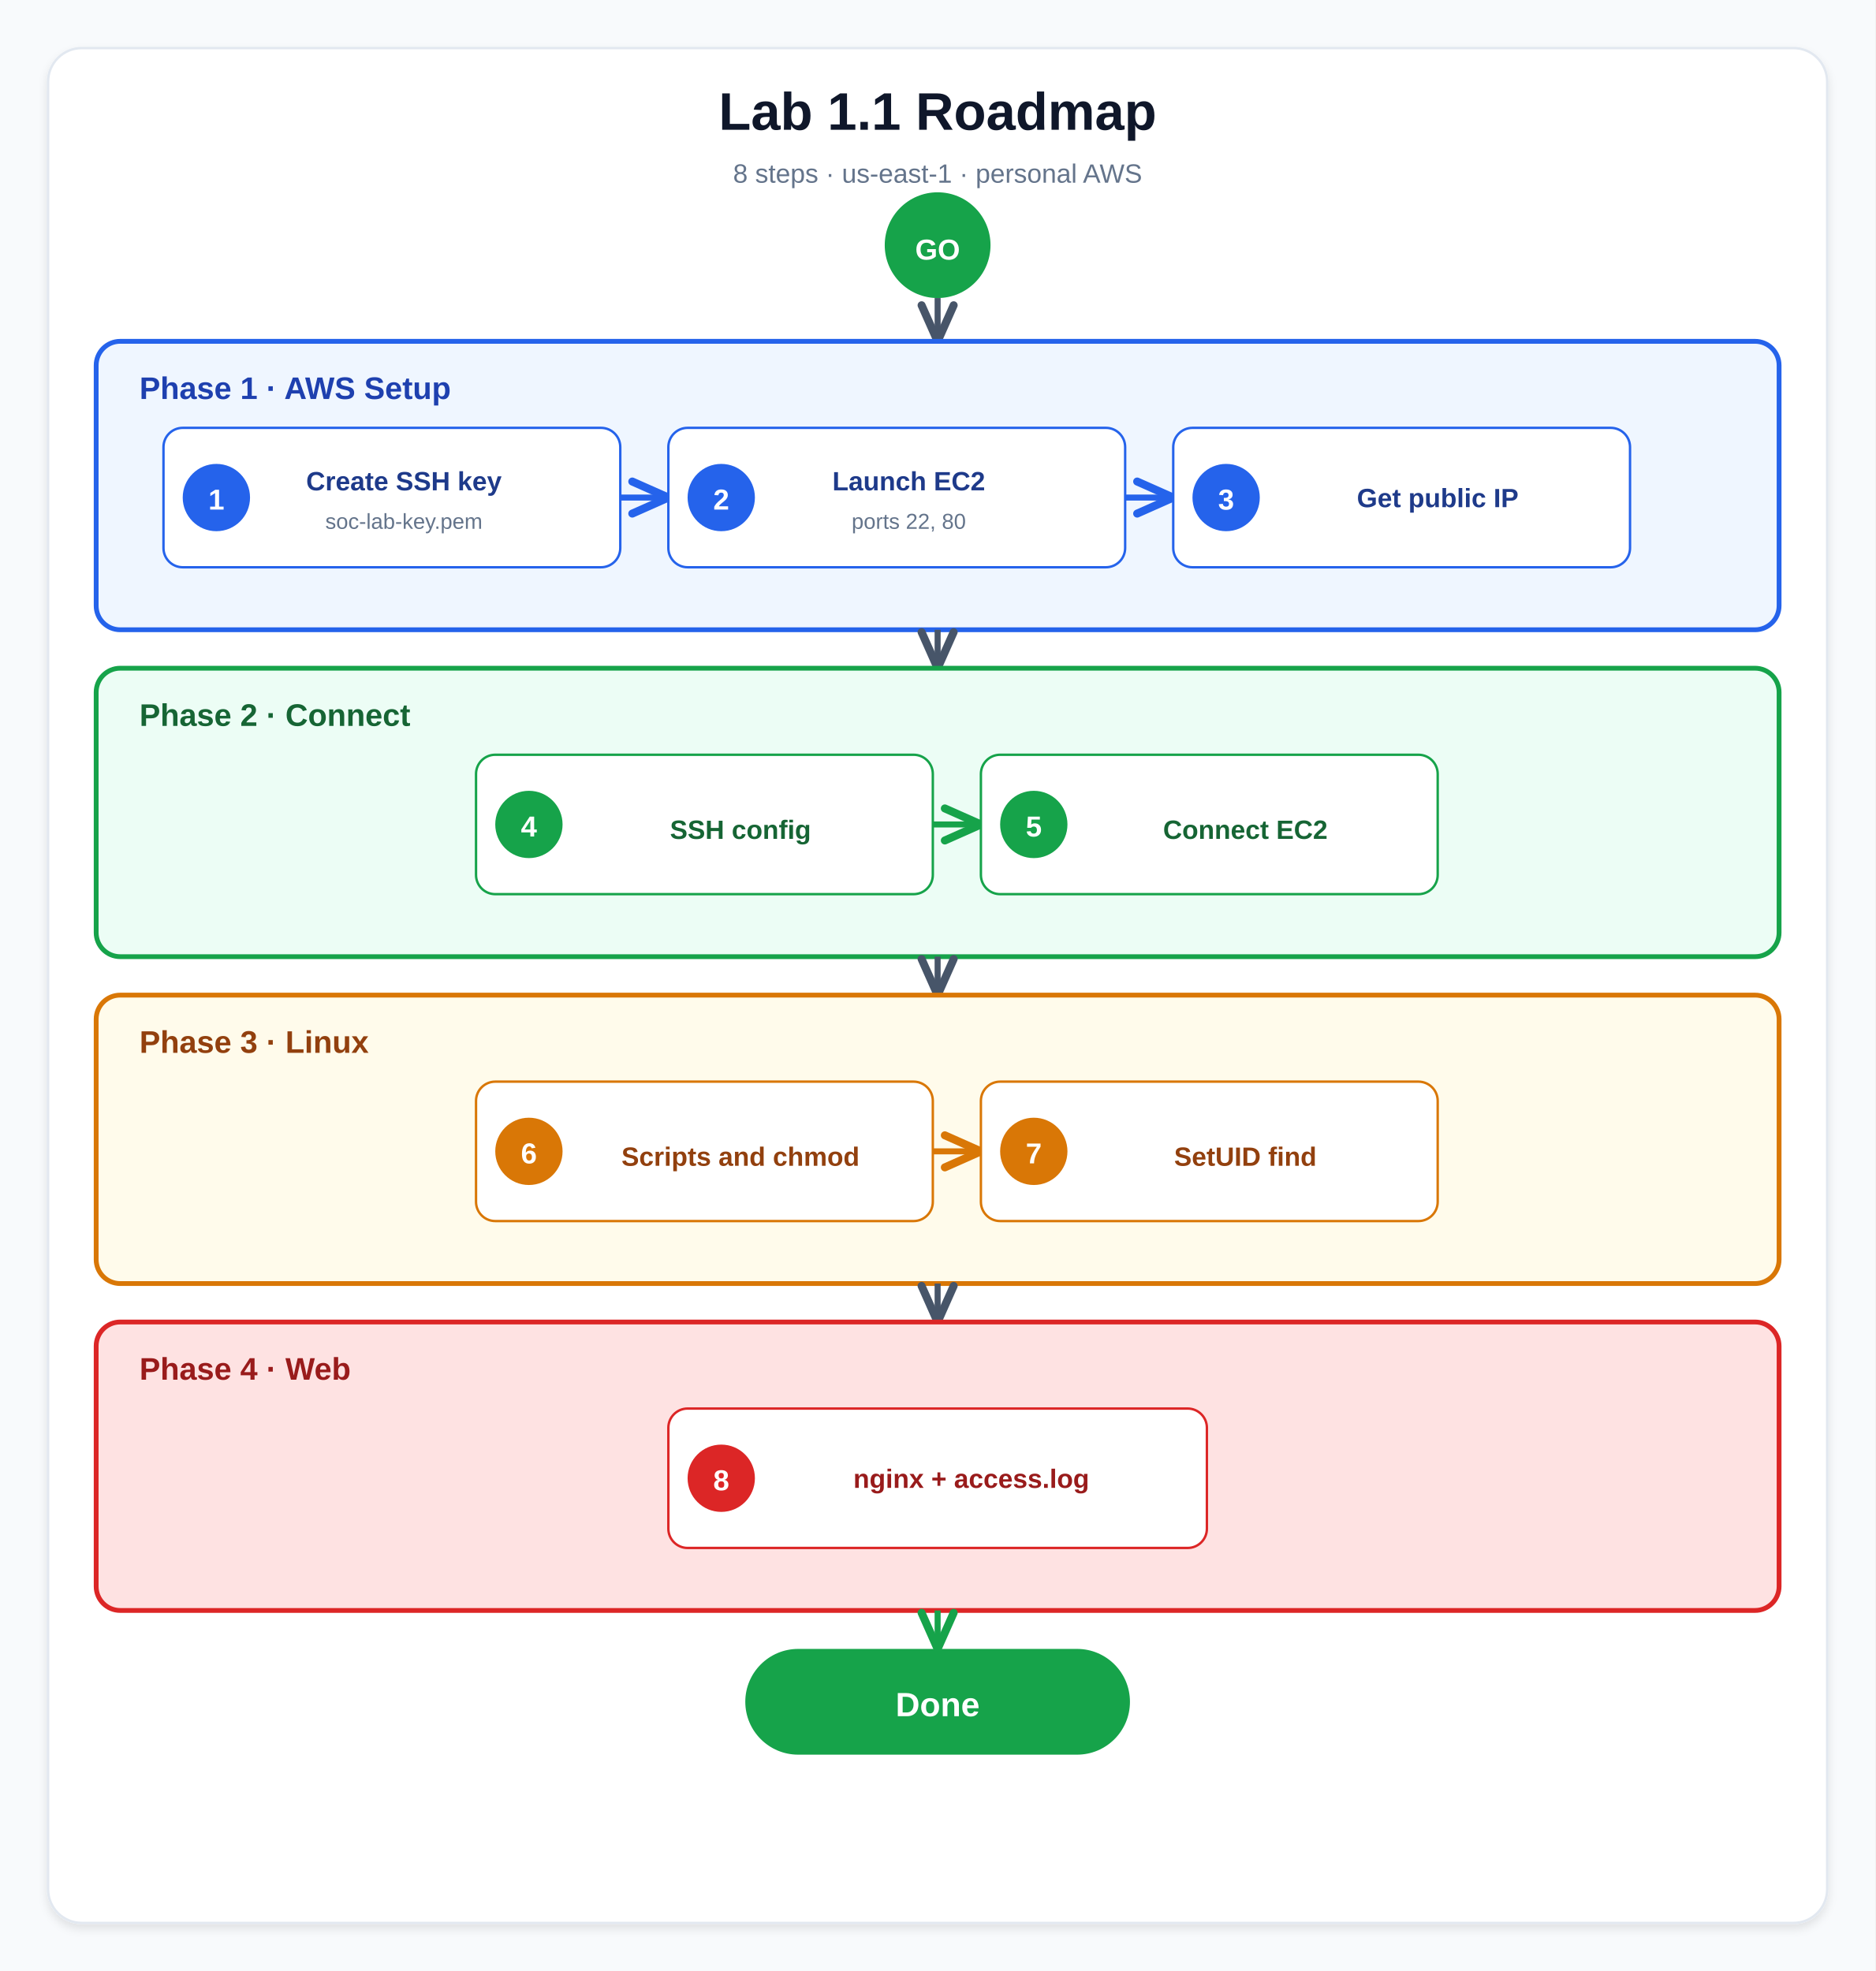
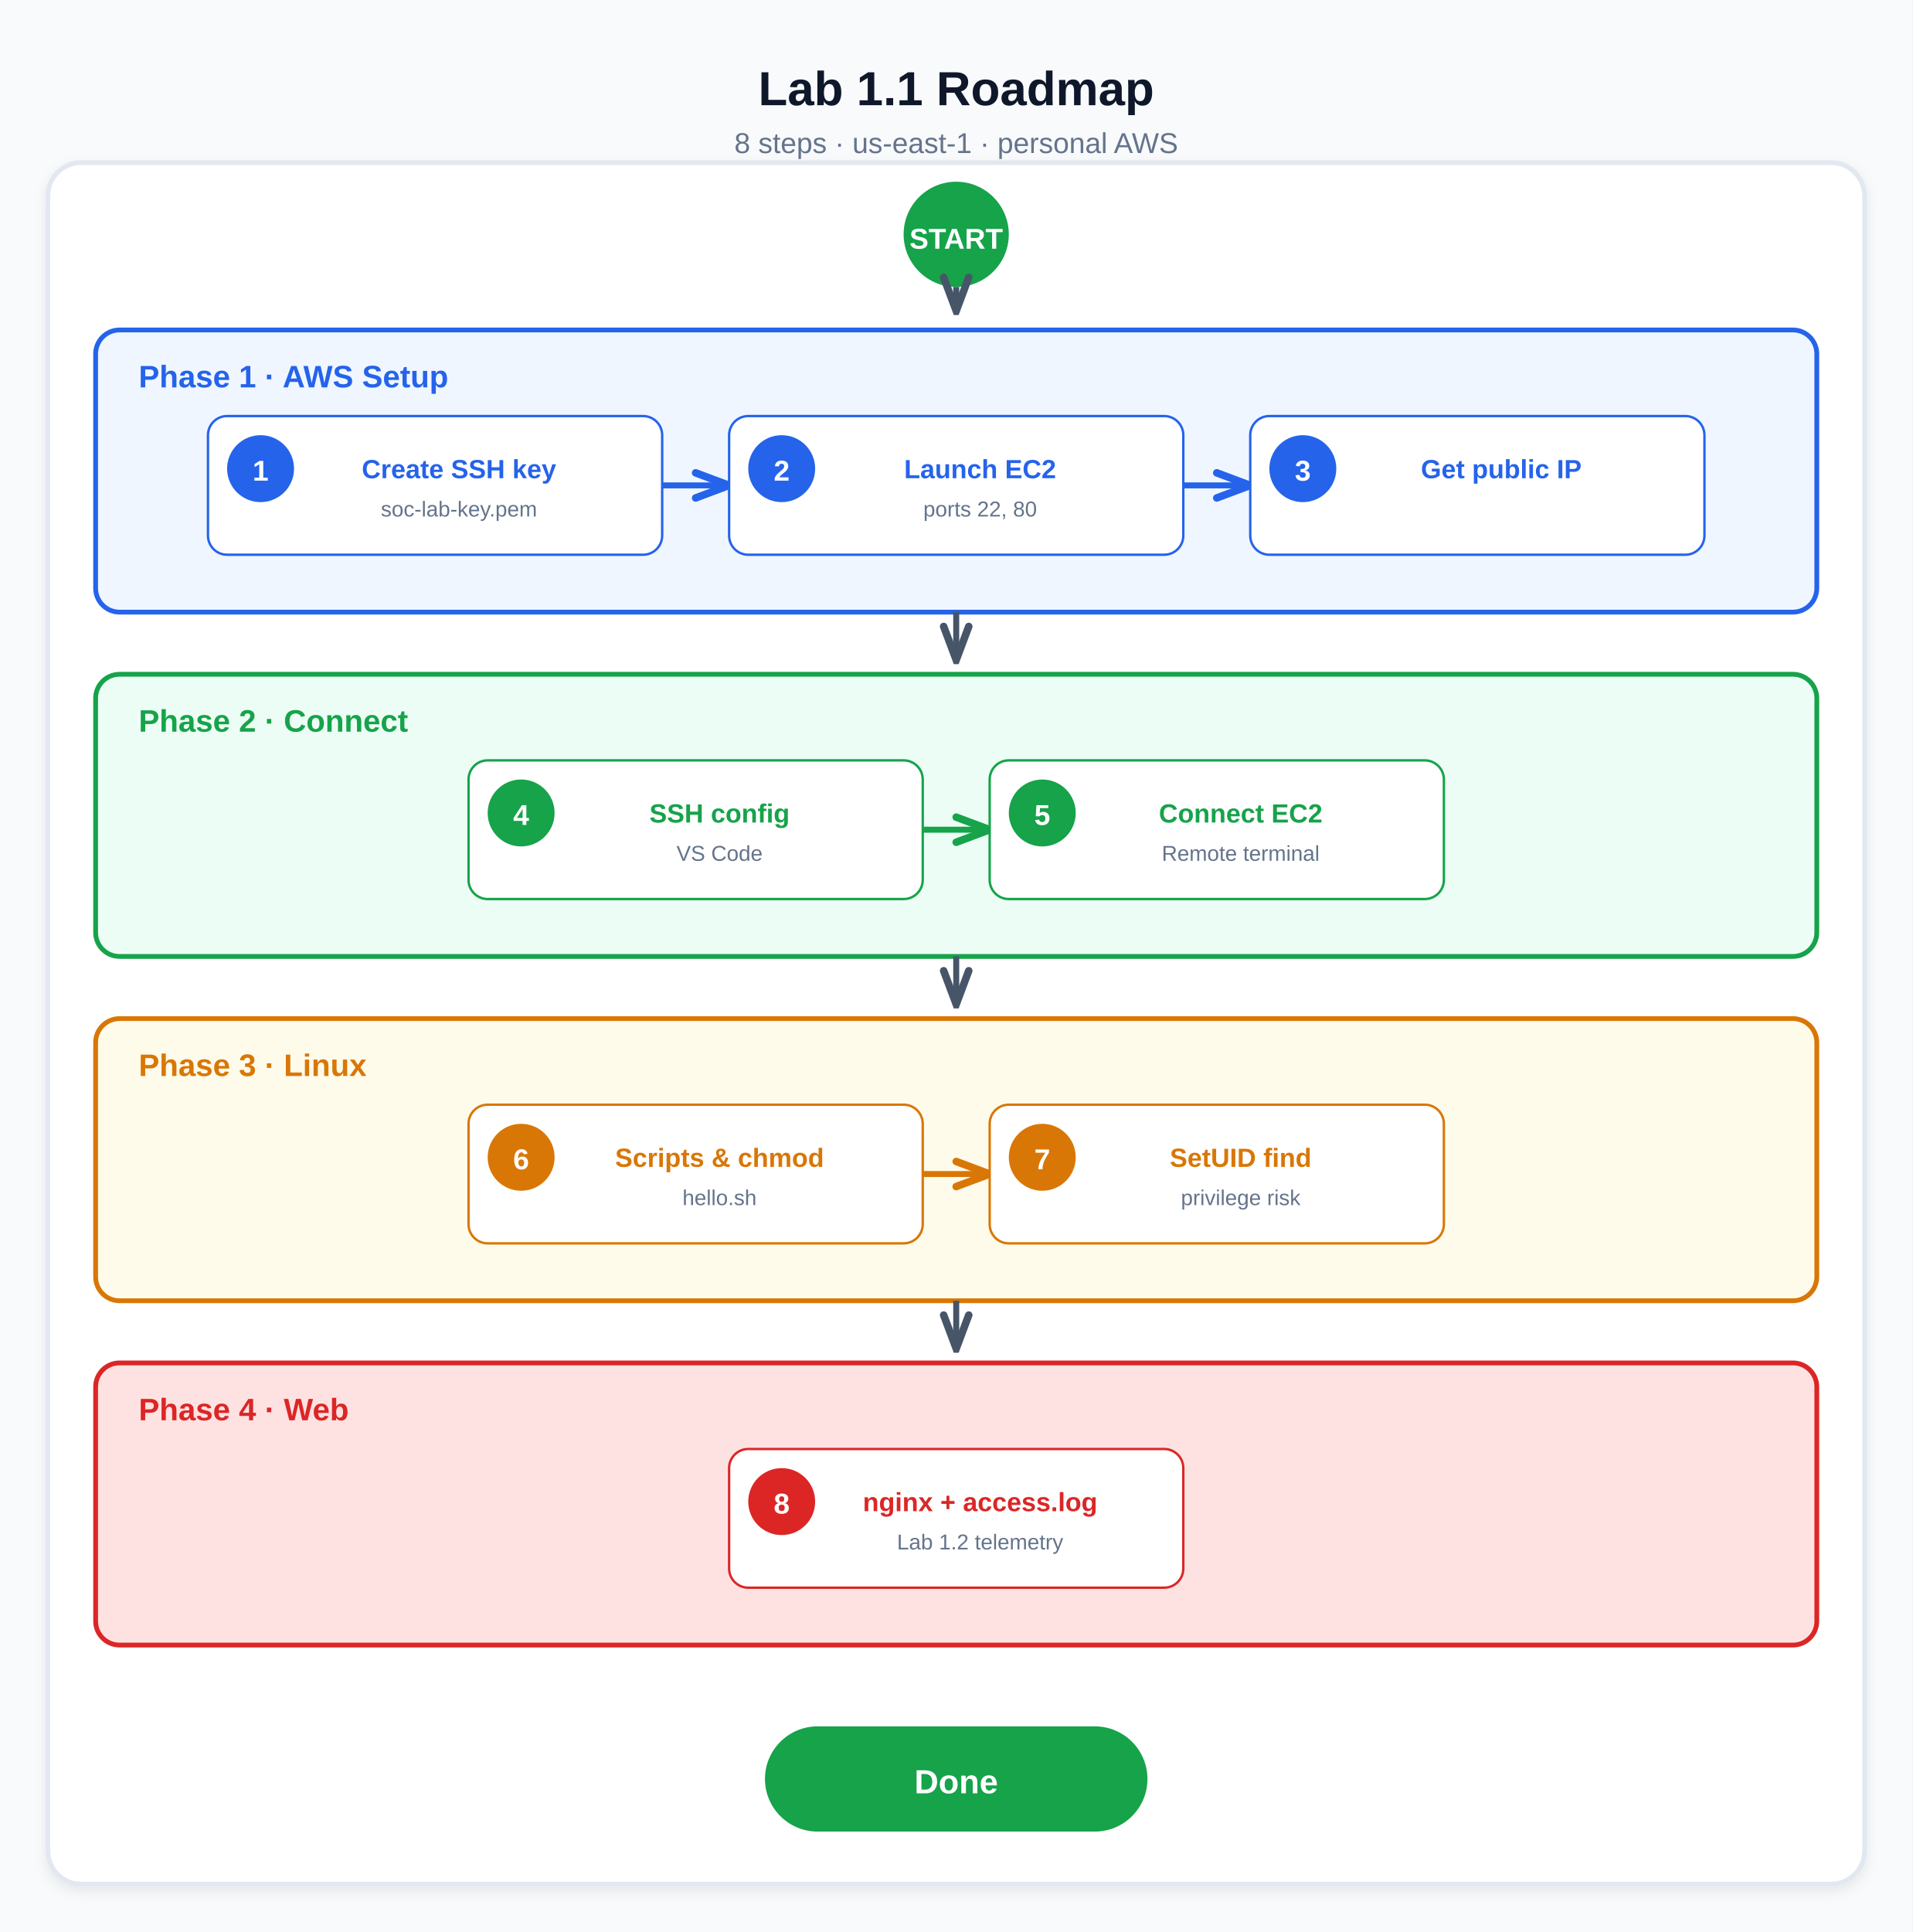
- <svg xmlns="http://www.w3.org/2000/svg" viewBox="0 0 780 820" role="img" aria-label="Lab roadmap">
+ <svg xmlns="http://www.w3.org/2000/svg" viewBox="0 0 800 808" role="img">
  <defs>
-     <filter id="sh" x="-20%" y="-20%" width="140%" height="140%">
-       <feDropShadow dx="0" dy="2" stdDeviation="2" flood-opacity="0.10" />
+     <filter id="sh" x="-15%" y="-15%" width="130%" height="130%">
+       <feDropShadow dx="0" dy="2" stdDeviation="2.5" flood-color="#0F172A" flood-opacity="0.08" />
    </filter>
-     <marker id="dn" viewBox="0 0 12 12" refX="10" refY="6" markerWidth="8" markerHeight="8" orient="auto">
-       <path d="M1 2 L10 6 L1 10" fill="none" stroke="#475569" stroke-width="2" stroke-linecap="round" stroke-linejoin="round" />
+     <linearGradient id="aws" x1="0" y1="0" x2="1" y2="1">
+       <stop offset="0%" stop-color="#FF9900" />
+       <stop offset="100%" stop-color="#E65100" />
+     </linearGradient>
+     <marker id="m-blue" viewBox="0 0 10 10" refX="9" refY="5" markerWidth="7" markerHeight="7" orient="auto">
+       <path d="M1 2 L9 5 L1 8" fill="none" stroke="#2563EB" stroke-width="1.8" stroke-linecap="round" />
    </marker>
-     <marker id="db" viewBox="0 0 12 12" refX="10" refY="6" markerWidth="8" markerHeight="8" orient="auto">
-       <path d="M1 2 L10 6 L1 10" fill="none" stroke="#2563EB" stroke-width="2" stroke-linecap="round" stroke-linejoin="round" />
+     <marker id="m-green" viewBox="0 0 10 10" refX="9" refY="5" markerWidth="7" markerHeight="7" orient="auto">
+       <path d="M1 2 L9 5 L1 8" fill="none" stroke="#16A34A" stroke-width="1.8" stroke-linecap="round" />
    </marker>
-     <marker id="dg" viewBox="0 0 12 12" refX="10" refY="6" markerWidth="8" markerHeight="8" orient="auto">
-       <path d="M1 2 L10 6 L1 10" fill="none" stroke="#16A34A" stroke-width="2" stroke-linecap="round" stroke-linejoin="round" />
+     <marker id="m-slate" viewBox="0 0 10 10" refX="9" refY="5" markerWidth="7" markerHeight="7" orient="auto">
+       <path d="M1 2 L9 5 L1 8" fill="none" stroke="#475569" stroke-width="1.8" stroke-linecap="round" />
    </marker>
-     <marker id="do" viewBox="0 0 12 12" refX="10" refY="6" markerWidth="8" markerHeight="8" orient="auto">
-       <path d="M1 2 L10 6 L1 10" fill="none" stroke="#D97706" stroke-width="2" stroke-linecap="round" stroke-linejoin="round" />
+     <marker id="m-amber" viewBox="0 0 10 10" refX="9" refY="5" markerWidth="7" markerHeight="7" orient="auto">
+       <path d="M1 2 L9 5 L1 8" fill="none" stroke="#D97706" stroke-width="1.8" stroke-linecap="round" />
+     </marker>
+     <marker id="m-red" viewBox="0 0 10 10" refX="9" refY="5" markerWidth="7" markerHeight="7" orient="auto">
+       <path d="M1 2 L9 5 L1 8" fill="none" stroke="#DC2626" stroke-width="1.8" stroke-linecap="round" />
    </marker>
  </defs>
-   <rect width="780" height="820" fill="#F8FAFC" />
-   <rect x="20" y="20" width="740" height="780" rx="14" fill="#FFF" stroke="#E2E8F0" filter="url(#sh)" />
-   <text x="390" y="54" text-anchor="middle" font-family="Arial, Helvetica, Sans-serif" font-size="22" font-weight="700" fill="#0F172A">Lab 1.1 Roadmap</text>
-   <text x="390" y="76" text-anchor="middle" font-family="Arial, Helvetica, Sans-serif" font-size="11" fill="#64748B">8 steps · us-east-1 · personal AWS</text>
-   <circle cx="390" cy="102" r="22" fill="#16A34A" />
-   <text x="390" y="108" text-anchor="middle" font-family="Arial, Helvetica, Sans-serif" font-size="12" font-weight="700" fill="#FFF">GO</text>
-   <line x1="390" y1="124" x2="390" y2="142" stroke="#475569" stroke-width="2.5" marker-end="url(#dn)" />
-   <rect x="40" y="142" width="700" height="120" rx="10" fill="#EFF6FF" stroke="#2563EB" stroke-width="2" />
-   <text x="58" y="166" font-family="Arial, Helvetica, Sans-serif" font-size="13" font-weight="700" fill="#1E40AF">Phase 1 · AWS Setup</text>
-   <rect x="68" y="178" width="190" height="58" rx="8" fill="#FFF" stroke="#2563EB" />
-   <circle cx="90" cy="207" r="14" fill="#2563EB" />
-   <text x="90" y="212" text-anchor="middle" font-family="Arial, Helvetica, Sans-serif" font-size="12" font-weight="700" fill="#FFF">1</text>
-   <text x="168" y="204" text-anchor="middle" font-family="Arial, Helvetica, Sans-serif" font-size="11" font-weight="600" fill="#1E3A8A">Create SSH key</text>
-   <text x="168" y="220" text-anchor="middle" font-family="Arial, Helvetica, Sans-serif" font-size="9" fill="#64748B">soc-lab-key.pem</text>
-   <line x1="258" y1="207" x2="278" y2="207" stroke="#2563EB" stroke-width="2.5" marker-end="url(#db)" />
-   <rect x="278" y="178" width="190" height="58" rx="8" fill="#FFF" stroke="#2563EB" />
-   <circle cx="300" cy="207" r="14" fill="#2563EB" />
-   <text x="300" y="212" text-anchor="middle" font-family="Arial, Helvetica, Sans-serif" font-size="12" font-weight="700" fill="#FFF">2</text>
-   <text x="378" y="204" text-anchor="middle" font-family="Arial, Helvetica, Sans-serif" font-size="11" font-weight="600" fill="#1E3A8A">Launch EC2</text>
-   <text x="378" y="220" text-anchor="middle" font-family="Arial, Helvetica, Sans-serif" font-size="9" fill="#64748B">ports 22, 80</text>
-   <line x1="468" y1="207" x2="488" y2="207" stroke="#2563EB" stroke-width="2.5" marker-end="url(#db)" />
-   <rect x="488" y="178" width="190" height="58" rx="8" fill="#FFF" stroke="#2563EB" />
-   <circle cx="510" cy="207" r="14" fill="#2563EB" />
-   <text x="510" y="212" text-anchor="middle" font-family="Arial, Helvetica, Sans-serif" font-size="12" font-weight="700" fill="#FFF">3</text>
-   <text x="598" y="211" text-anchor="middle" font-family="Arial, Helvetica, Sans-serif" font-size="11" font-weight="600" fill="#1E3A8A">Get public IP</text>
-   <line x1="390" y1="262" x2="390" y2="278" stroke="#475569" stroke-width="2.5" marker-end="url(#dn)" />
-   <rect x="40" y="278" width="700" height="120" rx="10" fill="#ECFDF5" stroke="#16A34A" stroke-width="2" />
-   <text x="58" y="302" font-family="Arial, Helvetica, Sans-serif" font-size="13" font-weight="700" fill="#166534">Phase 2 · Connect</text>
-   <rect x="198" y="314" width="190" height="58" rx="8" fill="#FFF" stroke="#16A34A" />
-   <circle cx="220" cy="343" r="14" fill="#16A34A" />
-   <text x="220" y="348" text-anchor="middle" font-family="Arial, Helvetica, Sans-serif" font-size="12" font-weight="700" fill="#FFF">4</text>
-   <text x="308" y="349" text-anchor="middle" font-family="Arial, Helvetica, Sans-serif" font-size="11" font-weight="600" fill="#166534">SSH config</text>
-   <line x1="388" y1="343" x2="408" y2="343" stroke="#16A34A" stroke-width="2.5" marker-end="url(#dg)" />
-   <rect x="408" y="314" width="190" height="58" rx="8" fill="#FFF" stroke="#16A34A" />
-   <circle cx="430" cy="343" r="14" fill="#16A34A" />
-   <text x="430" y="348" text-anchor="middle" font-family="Arial, Helvetica, Sans-serif" font-size="12" font-weight="700" fill="#FFF">5</text>
-   <text x="518" y="349" text-anchor="middle" font-family="Arial, Helvetica, Sans-serif" font-size="11" font-weight="600" fill="#166534">Connect EC2</text>
-   <line x1="390" y1="398" x2="390" y2="414" stroke="#475569" stroke-width="2.5" marker-end="url(#dn)" />
-   <rect x="40" y="414" width="700" height="120" rx="10" fill="#FFFBEB" stroke="#D97706" stroke-width="2" />
-   <text x="58" y="438" font-family="Arial, Helvetica, Sans-serif" font-size="13" font-weight="700" fill="#92400E">Phase 3 · Linux</text>
-   <rect x="198" y="450" width="190" height="58" rx="8" fill="#FFF" stroke="#D97706" />
-   <circle cx="220" cy="479" r="14" fill="#D97706" />
-   <text x="220" y="484" text-anchor="middle" font-family="Arial, Helvetica, Sans-serif" font-size="12" font-weight="700" fill="#FFF">6</text>
-   <text x="308" y="485" text-anchor="middle" font-family="Arial, Helvetica, Sans-serif" font-size="11" font-weight="600" fill="#92400E">Scripts and chmod</text>
-   <line x1="388" y1="479" x2="408" y2="479" stroke="#D97706" stroke-width="2.5" marker-end="url(#do)" />
-   <rect x="408" y="450" width="190" height="58" rx="8" fill="#FFF" stroke="#D97706" />
-   <circle cx="430" cy="479" r="14" fill="#D97706" />
-   <text x="430" y="484" text-anchor="middle" font-family="Arial, Helvetica, Sans-serif" font-size="12" font-weight="700" fill="#FFF">7</text>
-   <text x="518" y="485" text-anchor="middle" font-family="Arial, Helvetica, Sans-serif" font-size="11" font-weight="600" fill="#92400E">SetUID find</text>
-   <line x1="390" y1="534" x2="390" y2="550" stroke="#475569" stroke-width="2.5" marker-end="url(#dn)" />
-   <rect x="40" y="550" width="700" height="120" rx="10" fill="#FEE2E2" stroke="#DC2626" stroke-width="2" />
-   <text x="58" y="574" font-family="Arial, Helvetica, Sans-serif" font-size="13" font-weight="700" fill="#991B1B">Phase 4 · Web</text>
-   <rect x="278" y="586" width="224" height="58" rx="8" fill="#FFF" stroke="#DC2626" />
-   <circle cx="300" cy="615" r="14" fill="#DC2626" />
-   <text x="300" y="620" text-anchor="middle" font-family="Arial, Helvetica, Sans-serif" font-size="12" font-weight="700" fill="#FFF">8</text>
-   <text x="404" y="619" text-anchor="middle" font-family="Arial, Helvetica, Sans-serif" font-size="11" font-weight="600" fill="#991B1B">nginx + access.log</text>
-   <line x1="390" y1="670" x2="390" y2="686" stroke="#16A34A" stroke-width="2.5" marker-end="url(#dg)" />
-   <rect x="310" y="686" width="160" height="44" rx="22" fill="#16A34A" />
-   <text x="390" y="714" text-anchor="middle" font-family="Arial, Helvetica, Sans-serif" font-size="14" font-weight="700" fill="#FFF">Done</text>
+   <rect width="800" height="808" fill="#F8FAFC" />
+   <text x="400" y="44" text-anchor="middle" font-family="Arial, Helvetica, sans-serif" font-size="20" font-weight="700" fill="#0F172A">Lab 1.1 Roadmap</text>
+   <text x="400" y="64" text-anchor="middle" font-family="Arial, Helvetica, sans-serif" font-size="12" fill="#64748B">8 steps · us-east-1 · personal AWS</text>
+   <rect x="20" y="68" width="760" height="720" rx="14" fill="#FFFFFF" stroke="#E2E8F0" stroke-width="2" filter="url(#sh)" />
+   <circle cx="400" cy="98" r="22" fill="#16A34A" />
+   <text x="400" y="104" text-anchor="middle" font-family="Arial, Helvetica, sans-serif" font-size="12" font-weight="700" fill="#FFF">START</text>
+   <path d="M400 120 V130" fill="none" stroke="#475569" stroke-width="2.5" marker-end="url(#m-slate)" />
+   <rect x="40" y="138" width="720" height="118" rx="10" fill="#EFF6FF" stroke="#2563EB" stroke-width="2" />
+   <text x="58" y="162" text-anchor="start" font-family="Arial, Helvetica, sans-serif" font-size="13" font-weight="700" fill="#2563EB">Phase 1 · AWS Setup</text>
+   <rect x="87" y="174" width="190" height="58" rx="8" fill="#FFF" stroke="#2563EB" />
+   <circle cx="109" cy="196" r="14" fill="#2563EB" />
+   <text x="109" y="201" text-anchor="middle" font-family="Arial, Helvetica, sans-serif" font-size="12" font-weight="700" fill="#FFF">1</text>
+   <text x="192" y="200" text-anchor="middle" font-family="Arial, Helvetica, sans-serif" font-size="11" font-weight="600" fill="#2563EB">Create SSH key</text>
+   <text x="192" y="216" text-anchor="middle" font-family="Arial, Helvetica, sans-serif" font-size="9" font-weight="400" fill="#64748B">soc-lab-key.pem</text>
+   <path d="M277 203 H305" fill="none" stroke="#2563EB" stroke-width="2.5" marker-end="url(#m-blue)" />
+   <rect x="305" y="174" width="190" height="58" rx="8" fill="#FFF" stroke="#2563EB" />
+   <circle cx="327" cy="196" r="14" fill="#2563EB" />
+   <text x="327" y="201" text-anchor="middle" font-family="Arial, Helvetica, sans-serif" font-size="12" font-weight="700" fill="#FFF">2</text>
+   <text x="410" y="200" text-anchor="middle" font-family="Arial, Helvetica, sans-serif" font-size="11" font-weight="600" fill="#2563EB">Launch EC2</text>
+   <text x="410" y="216" text-anchor="middle" font-family="Arial, Helvetica, sans-serif" font-size="9" font-weight="400" fill="#64748B">ports 22, 80</text>
+   <path d="M495 203 H523" fill="none" stroke="#2563EB" stroke-width="2.5" marker-end="url(#m-blue)" />
+   <rect x="523" y="174" width="190" height="58" rx="8" fill="#FFF" stroke="#2563EB" />
+   <circle cx="545" cy="196" r="14" fill="#2563EB" />
+   <text x="545" y="201" text-anchor="middle" font-family="Arial, Helvetica, sans-serif" font-size="12" font-weight="700" fill="#FFF">3</text>
+   <text x="628" y="200" text-anchor="middle" font-family="Arial, Helvetica, sans-serif" font-size="11" font-weight="600" fill="#2563EB">Get public IP</text>
+   <path d="M400 256 V276" fill="none" stroke="#475569" stroke-width="2.5" marker-end="url(#m-slate)" />
+   <rect x="40" y="282" width="720" height="118" rx="10" fill="#ECFDF5" stroke="#16A34A" stroke-width="2" />
+   <text x="58" y="306" text-anchor="start" font-family="Arial, Helvetica, sans-serif" font-size="13" font-weight="700" fill="#16A34A">Phase 2 · Connect</text>
+   <rect x="196" y="318" width="190" height="58" rx="8" fill="#FFF" stroke="#16A34A" />
+   <circle cx="218" cy="340" r="14" fill="#16A34A" />
+   <text x="218" y="345" text-anchor="middle" font-family="Arial, Helvetica, sans-serif" font-size="12" font-weight="700" fill="#FFF">4</text>
+   <text x="301" y="344" text-anchor="middle" font-family="Arial, Helvetica, sans-serif" font-size="11" font-weight="600" fill="#16A34A">SSH config</text>
+   <text x="301" y="360" text-anchor="middle" font-family="Arial, Helvetica, sans-serif" font-size="9" font-weight="400" fill="#64748B">VS Code</text>
+   <path d="M386 347 H414" fill="none" stroke="#16A34A" stroke-width="2.5" marker-end="url(#m-green)" />
+   <rect x="414" y="318" width="190" height="58" rx="8" fill="#FFF" stroke="#16A34A" />
+   <circle cx="436" cy="340" r="14" fill="#16A34A" />
+   <text x="436" y="345" text-anchor="middle" font-family="Arial, Helvetica, sans-serif" font-size="12" font-weight="700" fill="#FFF">5</text>
+   <text x="519" y="344" text-anchor="middle" font-family="Arial, Helvetica, sans-serif" font-size="11" font-weight="600" fill="#16A34A">Connect EC2</text>
+   <text x="519" y="360" text-anchor="middle" font-family="Arial, Helvetica, sans-serif" font-size="9" font-weight="400" fill="#64748B">Remote terminal</text>
+   <path d="M400 400 V420" fill="none" stroke="#475569" stroke-width="2.5" marker-end="url(#m-slate)" />
+   <rect x="40" y="426" width="720" height="118" rx="10" fill="#FFFBEB" stroke="#D97706" stroke-width="2" />
+   <text x="58" y="450" text-anchor="start" font-family="Arial, Helvetica, sans-serif" font-size="13" font-weight="700" fill="#D97706">Phase 3 · Linux</text>
+   <rect x="196" y="462" width="190" height="58" rx="8" fill="#FFF" stroke="#D97706" />
+   <circle cx="218" cy="484" r="14" fill="#D97706" />
+   <text x="218" y="489" text-anchor="middle" font-family="Arial, Helvetica, sans-serif" font-size="12" font-weight="700" fill="#FFF">6</text>
+   <text x="301" y="488" text-anchor="middle" font-family="Arial, Helvetica, sans-serif" font-size="11" font-weight="600" fill="#D97706">Scripts &amp; chmod</text>
+   <text x="301" y="504" text-anchor="middle" font-family="Arial, Helvetica, sans-serif" font-size="9" font-weight="400" fill="#64748B">hello.sh</text>
+   <path d="M386 491 H414" fill="none" stroke="#D97706" stroke-width="2.5" marker-end="url(#m-amber)" />
+   <rect x="414" y="462" width="190" height="58" rx="8" fill="#FFF" stroke="#D97706" />
+   <circle cx="436" cy="484" r="14" fill="#D97706" />
+   <text x="436" y="489" text-anchor="middle" font-family="Arial, Helvetica, sans-serif" font-size="12" font-weight="700" fill="#FFF">7</text>
+   <text x="519" y="488" text-anchor="middle" font-family="Arial, Helvetica, sans-serif" font-size="11" font-weight="600" fill="#D97706">SetUID find</text>
+   <text x="519" y="504" text-anchor="middle" font-family="Arial, Helvetica, sans-serif" font-size="9" font-weight="400" fill="#64748B">privilege risk</text>
+   <path d="M400 544 V564" fill="none" stroke="#475569" stroke-width="2.5" marker-end="url(#m-slate)" />
+   <rect x="40" y="570" width="720" height="118" rx="10" fill="#FEE2E2" stroke="#DC2626" stroke-width="2" />
+   <text x="58" y="594" text-anchor="start" font-family="Arial, Helvetica, sans-serif" font-size="13" font-weight="700" fill="#DC2626">Phase 4 · Web</text>
+   <rect x="305" y="606" width="190" height="58" rx="8" fill="#FFF" stroke="#DC2626" />
+   <circle cx="327" cy="628" r="14" fill="#DC2626" />
+   <text x="327" y="633" text-anchor="middle" font-family="Arial, Helvetica, sans-serif" font-size="12" font-weight="700" fill="#FFF">8</text>
+   <text x="410" y="632" text-anchor="middle" font-family="Arial, Helvetica, sans-serif" font-size="11" font-weight="600" fill="#DC2626">nginx + access.log</text>
+   <text x="410" y="648" text-anchor="middle" font-family="Arial, Helvetica, sans-serif" font-size="9" font-weight="400" fill="#64748B">Lab 1.2 telemetry</text>
+   <rect x="320" y="722" width="160" height="44" rx="22" fill="#16A34A" />
+   <text x="400" y="750" text-anchor="middle" font-family="Arial, Helvetica, sans-serif" font-size="14" font-weight="700" fill="#FFF">Done</text>
</svg>
